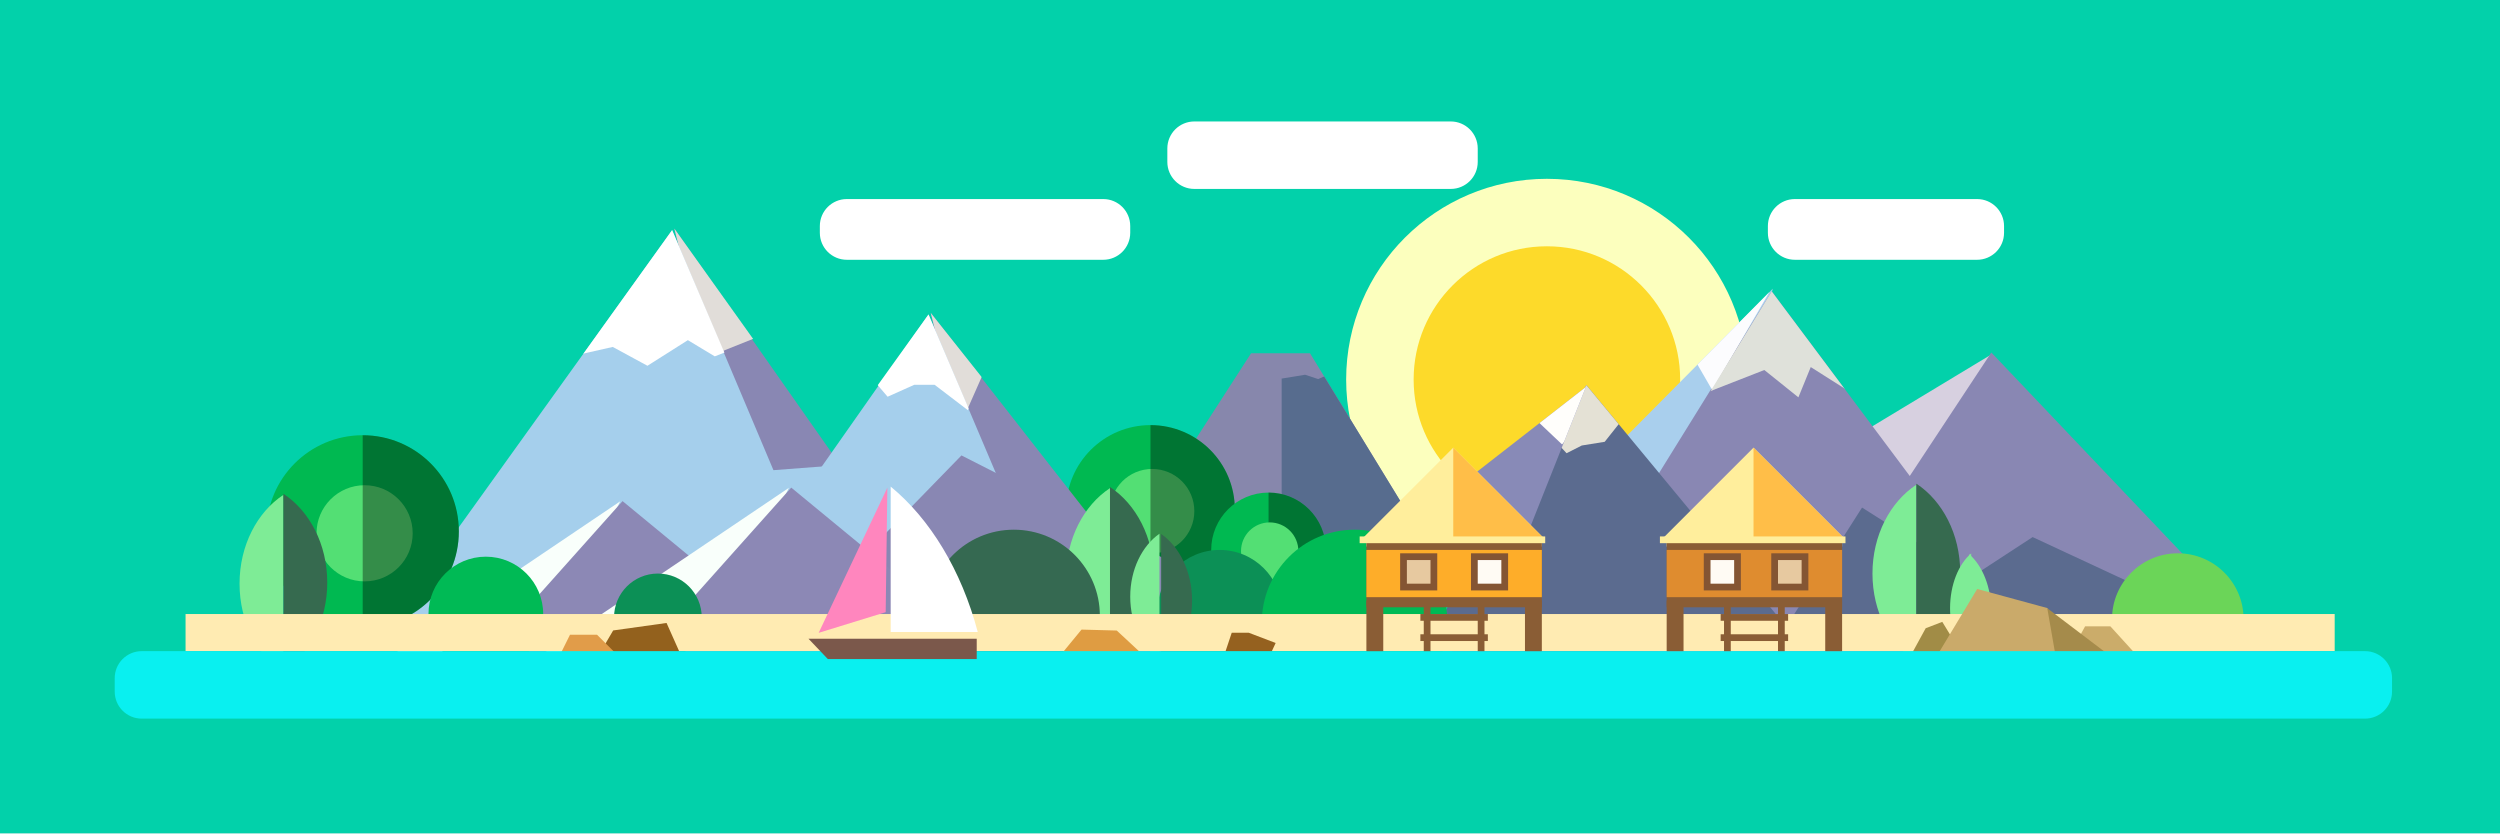
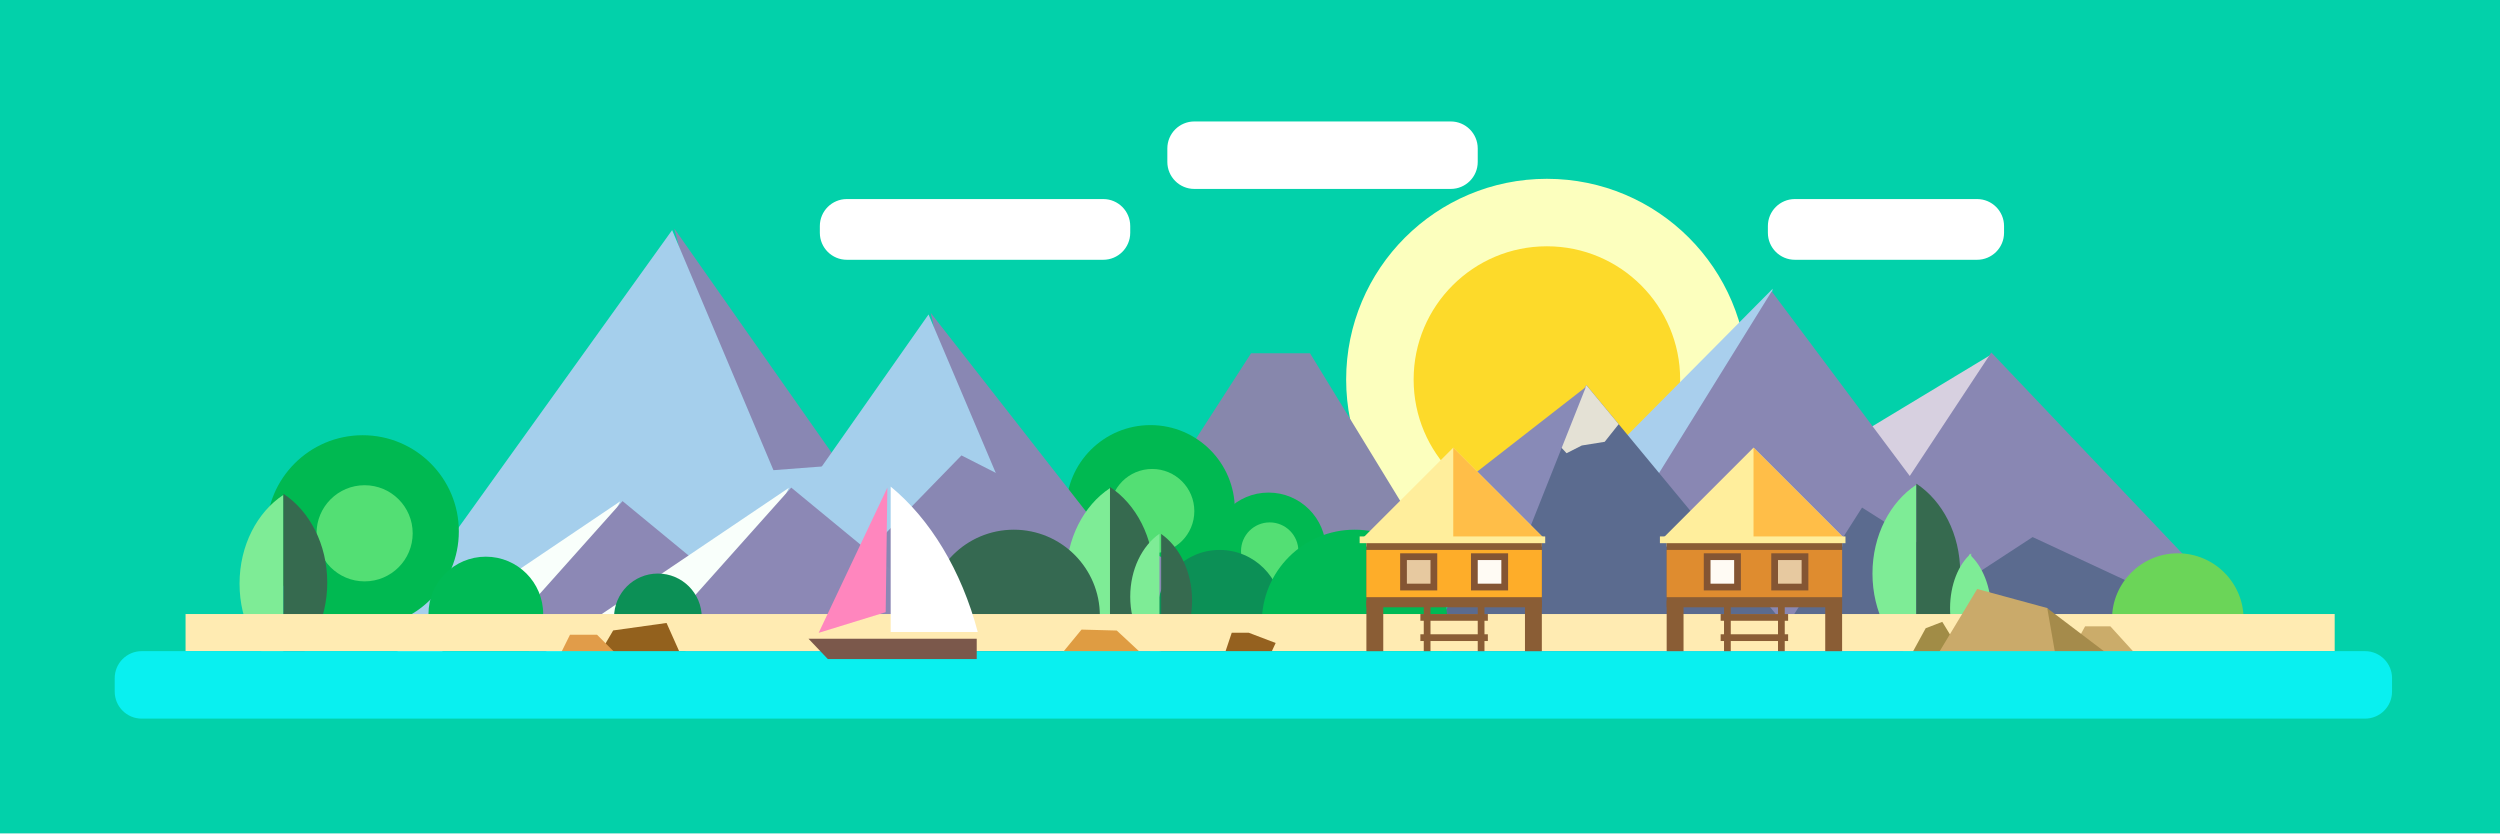
- <svg xmlns="http://www.w3.org/2000/svg" xmlns:xlink="http://www.w3.org/1999/xlink" width="741px" height="247px" viewBox="0 0 741 247" version="1.1">
+ <svg xmlns="http://www.w3.org/2000/svg" xmlns:xlink="http://www.w3.org/1999/xlink" width="741" height="247" viewBox="0 0 741 247">
  <defs>
-     <path id="path-1" d="M0.799,64.332 L41.824,0.706 L59.287,0.706 L103.104,72.406 L0.799,64.332 Z" />
-     <circle id="path-3" cx="25" cy="25" r="25" />
-     <path id="path-5" d="M0.876,0.752 L102.248,142.717 L37.685,147.069 L0.876,0.752 Z" />
-     <path id="path-7" d="M87.215,0.205 L157.831,165.657 L0.376,121.172 L87.215,0.205 Z" />
-     <path id="path-9" d="M0.876,0.752 L101.528,127.528 L37.685,147.069 L0.876,0.752 Z" />
-     <path id="path-11" d="M87.215,0.205 L157.831,165.657 L0.376,121.172 L87.215,0.205 Z" />
-     <path id="path-13" d="M53.444,0.568 L11.088,73.299 L0.472,53.983 L53.444,0.568 Z" />
-     <path id="path-15" d="M0.999,78.932 L49.129,0.359 L90.053,55.083 L114.226,18.48 L204.042,113.009 L0.999,78.932 Z" />
-     <path id="path-17" d="M51.059,0.691 L26.618,62.199 L0.209,40.289 L51.059,0.691 Z" />
-     <circle id="path-19" cx="28.5" cy="28.5" r="28.5" />
-     <circle id="path-21" cx="17" cy="17" r="17" />
+     <path id="a" d="M.8 64.332L41.823.706h17.463l43.817 71.7L.8 64.332z" />
+     <circle id="c" cx="25" cy="25" r="25" />
+     <path id="e" d="M.876.752l101.372 141.965-64.563 4.352L.875.75z" />
+     <path id="g" d="M87.215.205l70.616 165.452L.377 121.172 87.216.205z" />
+     <path id="i" d="M.876.752l100.652 126.776-63.843 19.54L.875.753z" />
+     <path id="k" d="M87.215.205l70.616 165.452L.377 121.172 87.216.205z" />
+     <path id="m" d="M53.444.568l-42.356 72.73L.472 53.984 53.444.568z" />
+     <path id="o" d="M1 78.932L49.13.36l40.923 54.723 24.173-36.603 89.816 94.53L1 78.93z" />
+     <path id="q" d="M51.06.69L26.617 62.2.208 40.29 51.06.69z" />
+     <circle id="s" cx="28.5" cy="28.5" r="28.5" />
+     <circle id="u" cx="17" cy="17" r="17" />
  </defs>
-   <g id="Page-1" stroke="none" stroke-width="1" fill="none" fill-rule="evenodd">
-     <g id="picture">
-       <rect id="bg" fill="#02D1AA" x="0" y="0" width="741" height="247" />
-       <circle id="Oval-25" stroke="#FCFFBE" stroke-width="20" fill="#FDDA2A" cx="458.5" cy="112.5" r="49.5" />
-       <g id="vulkan" transform="translate(329, 104)">
-         <path d="M0.799,64.332 L41.824,0.706 L59.287,0.706 L103.104,72.406 L0.799,64.332 Z" id="Path-48" fill="#8787AC" />
-         <g id="Path-49">
-           <mask id="mask-2" fill="white">
-             <use xlink:href="#path-1" />
+   <g fill="none" fill-rule="evenodd">
+     <g>
+       <path fill="#02D1AA" d="M0 0h741v247H0z" />
+       <circle stroke="#FCFFBE" stroke-width="20" fill="#FDDA2A" cx="458.5" cy="112.5" r="49.5" />
+       <g>
+         <path d="M329.8 168.332l41.024-63.626h17.463l43.817 71.7-102.305-8.074z" fill="#8787AC" />
+         <g transform="translate(329 104)">
+           <mask id="b">
+             <use xlink:href="#a" />
          </mask>
-           <use id="Mask" xlink:href="#path-1" />
-           <path d="M50.879,8.21 L50.879,81.53 L134.382,68.404 L103.179,-10.303 L61.717,8.36 L57.831,7.071 L50.879,8.21 Z" fill="#576C8E" mask="url(#mask-2)" />
-         </g>
-       </g>
-       <g id="centered-tree" transform="translate(316, 126)">
+           <use id="Mask" xlink:href="#a" />
+           <path d="M50.88 8.21v73.32l83.502-13.126-31.203-78.707L61.716 8.36 57.83 7.07l-6.95 1.14z" fill="#576C8E" mask="url(#b)" />
+         </g>
+       </g>
+       <g id="centered-tree" transform="translate(316 126)">
        <circle id="Oval-8" fill="#00B951" cx="25" cy="25" r="25" />
        <circle id="Oval-9" fill="#53DF74" cx="25.5" cy="25.5" r="12.5" />
        <g id="Rectangle-4">
-           <mask id="mask-4" fill="white">
-             <use xlink:href="#path-3" />
+           <mask id="d">
+             <use xlink:href="#c" />
          </mask>
-           <use id="Mask" xlink:href="#path-3" />
-           <rect opacity="0.37" fill="#000000" mask="url(#mask-4)" x="25" y="-7" width="45" height="63" />
-         </g>
-       </g>
-       <g id="mountains" transform="translate(109, 67)">
-         <g id="mountain" transform="translate(3, 0)">
-           <path d="M87.876,0.752 L181.581,134.29 L121.676,134.29 L87.876,0.752 Z" id="Path-20" fill="#8987B3" />
-           <g id="Path-21" transform="translate(87, 0)">
-             <mask id="mask-6" fill="white">
-               <use xlink:href="#path-5" />
-             </mask>
-             <use id="Mask" xlink:href="#path-5" />
-             <path d="M5.845,40.782 L33.56,29.716 L-11.908,-17.716 L5.845,40.782 Z" fill="#E1DDD9" mask="url(#mask-6)" />
-           </g>
-           <path d="M87.215,1.205 L144.464,136.834 L0.376,122.172 L87.215,1.205 Z" id="Path-17" fill="#A5CFEC" />
-           <g id="Path-18" transform="translate(0, 1)">
-             <mask id="mask-8" fill="white">
-               <use xlink:href="#path-7" />
-             </mask>
-             <use id="Mask" xlink:href="#path-7" />
-             <path d="M49.351,39.411 L69.62,34.833 L79.906,40.416 L91.881,32.821 L99.856,37.625 L128.679,26.182 L93.771,-15.319 L49.351,39.411 Z" fill="#FFFFFF" mask="url(#mask-8)" />
-           </g>
-         </g>
-         <g id="mountain" transform="translate(79, 25)">
-           <path d="M87.876,0.752 L171.117,107.234 L112.107,112.446 L87.876,0.752 Z" id="Path-20" fill="#8987B3" />
-           <g id="Path-21" transform="translate(87, 0)">
-             <mask id="mask-10" fill="white">
-               <use xlink:href="#path-9" />
-             </mask>
-             <use id="Mask" xlink:href="#path-9" />
-             <path d="M5.953,42.401 L21.014,8.328 L-11.908,-17.716 L5.953,42.401 Z" fill="#E1DDD9" mask="url(#mask-10)" />
-           </g>
-           <path d="M87.215,1.205 L133.088,109.311 L11.337,109.311 L87.215,1.205 Z" id="Path-17" fill="#A5CFEC" />
-           <g id="Path-18" transform="translate(0, 1)">
-             <mask id="mask-12" fill="white">
-               <use xlink:href="#path-11" />
-             </mask>
-             <use id="Mask" xlink:href="#path-11" />
-             <path d="M64.354,12.046 L75.09,24.592 L82.992,21.05 L89.015,21.05 L98.862,28.566 L107.964,12.046 L93.771,-15.319 L64.354,12.046 Z" fill="#FFFFFF" mask="url(#mask-12)" />
-           </g>
-         </g>
-         <g id="mountain" transform="translate(61, 67)">
-           <path d="M113.582,1.206 L53.007,5.835 L0.488,56.666 L81.776,58.345 L113.582,1.206 Z" id="Path-29" fill="#A5CFEC" />
-           <path d="M114.977,0.987 L178.638,33.367 L204.639,51.617 L67.1,50.178 L114.977,0.987 Z" id="Path-30" fill="#8987B3" />
-         </g>
-         <g id="mountain" transform="translate(0, 81)">
-           <path d="M74.822,0.592 L0.833,50.497 L48.479,55.438 L74.822,0.592 Z" id="Path-32" fill="#F9FFFB" />
-           <path d="M75.523,0.527 L29.247,52.355 L137.776,51.805 L75.523,0.527 Z" id="Path-31" fill="#8C88B5" />
-         </g>
-         <g id="mountain" transform="translate(50, 77)">
-           <path d="M74.822,0.592 L0.833,50.497 L48.479,55.438 L74.822,0.592 Z" id="Path-32" fill="#F9FFFB" />
-           <path d="M75.523,0.527 L29.247,52.355 L137.776,51.805 L75.523,0.527 Z" id="Path-31" fill="#8C88B5" />
-         </g>
-         <g id="mountain" transform="translate(339, 18)">
-           <path d="M77.444,0.568 L59.412,77.073 L24.472,53.983 L77.444,0.568 Z" id="Path-43" fill="#A9CFED" />
-           <path d="M142.43,19.942 L120.278,73.784 L87.221,53.273 L142.43,19.942 Z" id="Path-42" fill="#D7D0E0" />
-           <path d="M0.618,124.766 L77.129,1.359 L118.053,56.083 L142.226,19.48 L232.042,114.009 L0.618,124.766 Z" id="Path-41" fill="#8987B3" />
-           <g id="Path-47" transform="translate(23, 1)">
-             <mask id="mask-14" fill="white">
-               <use xlink:href="#path-13" />
-             </mask>
-             <use id="Mask" xlink:href="#path-13" />
-             <path d="M30.364,19.002 L39.355,34.556 L85.796,-10.227 L29.204,-5.305 L30.364,19.002 Z" fill="#FCFCFE" mask="url(#mask-14)" />
-           </g>
-           <g id="Path-45" transform="translate(28, 1)">
-             <mask id="mask-16" fill="white">
-               <use xlink:href="#path-15" />
-             </mask>
-             <use id="Mask" xlink:href="#path-15" />
-             <path d="M27.542,31.258 L46.941,23.673 L57.045,31.772 L60.704,22.798 L74.054,31.258 L41.816,-9.335 L27.542,31.258 Z" fill="#DFE1DA" mask="url(#mask-16)" />
-           </g>
-         </g>
-         <g id="mountain" transform="translate(310, 47)">
-           <path d="M6.719,71.333 L51.205,0.156 L110.443,71.74 L132.909,36.44 L165.354,57.021 L183.466,45.191 L249.46,75.888 L12,80.037 L6.719,71.333 Z" id="Path-35" fill="#5B6B8F" />
-           <path d="M41.305,15.995 L51.205,0.156 L60.778,11.725 L56.637,16.949 L49.843,18.045 L45.331,20.335 L41.305,15.995 Z" id="Path-36" fill="#E4E1D5" />
-           <path d="M51.059,0.691 L26.618,62.199 L0.209,40.289 L51.059,0.691 Z" id="Path-39" fill="#888AB7" />
-           <g id="Path-40">
-             <mask id="mask-18" fill="white">
-               <use xlink:href="#path-17" />
-             </mask>
-             <use id="Mask" xlink:href="#path-17" />
-             <path d="M33.968,8.243 L43.992,17.73 L61.117,-2.827 L47.563,-5.51 L33.968,8.243 Z" fill="#FFFEFB" mask="url(#mask-18)" />
-           </g>
-         </g>
-       </g>
-       <g id="trees" transform="translate(71, 129)">
-         <g id="centered-tree-2" transform="translate(8, 0)">
+           <use id="Mask" xlink:href="#c" />
+           <path opacity=".37" fill="#000" mask="url(#d)" d="M25-7h45v63H25z" />
+         </g>
+       </g>
+       <g>
+         <g id="mountain">
+           <path d="M199.876 67.752L293.58 201.29h-59.904l-33.8-133.538z" id="Path-20" fill="#8987B3" />
+           <g id="Path-21" transform="translate(199 67)">
+             <mask id="f">
+               <use xlink:href="#e" />
+             </mask>
+             <use id="Mask" xlink:href="#e" />
+             <path d="M5.845 40.782L33.56 29.716l-45.468-47.432L5.845 40.782z" fill="#E1DDD9" mask="url(#f)" />
+           </g>
+           <path d="M199.215 68.205l57.25 135.63-144.09-14.663 86.84-120.967z" id="Path-17" fill="#A5CFEC" />
+           <g id="Path-18" transform="translate(112 68)">
+             <mask id="h">
+               <use xlink:href="#g" />
+             </mask>
+             <use id="Mask" xlink:href="#g" />
+             <path d="M49.35 39.41l20.27-4.577 10.286 5.583L91.88 32.82l7.976 4.805 28.823-11.443-34.91-41.5-44.42 54.73z" fill="#fff" mask="url(#h)" />
+           </g>
+         </g>
+         <g id="mountain">
+           <path d="M275.876 92.752l83.24 106.482-59.01 5.212-24.23-111.694z" fill="#8987B3" />
+           <g transform="translate(275 92)">
+             <mask id="j">
+               <use xlink:href="#i" />
+             </mask>
+             <use id="Mask" xlink:href="#i" />
+             <path d="M5.953 42.4L21.013 8.33l-32.92-26.044L5.952 42.4z" fill="#E1DDD9" mask="url(#j)" />
+           </g>
+           <path d="M275.215 93.205l45.873 108.106h-121.75l75.877-108.105z" fill="#A5CFEC" />
+           <g transform="translate(188 93)">
+             <mask id="l">
+               <use xlink:href="#k" />
+             </mask>
+             <use id="Mask" xlink:href="#k" />
+             <path d="M64.354 12.046L75.09 24.592l7.902-3.542h6.023l9.847 7.516 9.102-16.52L93.77-15.32 64.355 12.047z" fill="#fff" mask="url(#l)" />
+           </g>
+         </g>
+         <g id="mountain">
+           <path d="M283.582 135.206l-60.575 4.63-52.52 50.83 81.29 1.68 31.805-57.14z" fill="#A5CFEC" />
+           <path d="M284.977 134.987l63.66 32.38 26.002 18.25-137.54-1.44 47.877-49.19z" fill="#8987B3" />
+         </g>
+         <g id="mountain">
+           <path d="M183.822 148.592l-73.99 49.905 47.647 4.94 26.342-54.845z" id="Path-32" fill="#F9FFFB" />
+           <path d="M184.523 148.527l-46.276 51.828 108.53-.55-62.254-51.278z" id="Path-31" fill="#8C88B5" />
+         </g>
+         <g id="mountain">
+           <path d="M233.822 144.592l-73.99 49.905 47.647 4.94 26.342-54.845z" fill="#F9FFFB" />
+           <path d="M234.523 144.527l-46.276 51.828 108.53-.55-62.254-51.278z" fill="#8C88B5" />
+         </g>
+         <g id="mountain">
+           <path d="M525.444 85.568l-18.032 76.505-34.94-23.09 52.972-53.415z" fill="#A9CFED" />
+           <path d="M590.43 104.942l-22.152 53.842-33.057-20.51 55.21-33.332z" fill="#D7D0E0" />
+           <path d="M448.618 209.766l76.51-123.407 40.925 54.723 24.173-36.603 89.816 94.53-231.424 10.756z" fill="#8987B3" />
+           <g transform="translate(471 86)">
+             <mask id="n">
+               <use xlink:href="#m" />
+             </mask>
+             <use id="Mask" xlink:href="#m" />
+             <path d="M30.364 19.002l8.99 15.554 46.442-44.783-56.592 4.922 1.16 24.307z" fill="#FCFCFE" mask="url(#n)" />
+           </g>
+           <g transform="translate(476 86)">
+             <mask id="p">
+               <use xlink:href="#o" />
+             </mask>
+             <use id="Mask" xlink:href="#o" />
+             <path d="M27.542 31.258l19.4-7.585 10.103 8.1 3.66-8.975 13.35 8.46-32.24-40.593-14.273 40.593z" fill="#DFE1DA" mask="url(#p)" />
+           </g>
+         </g>
+         <g>
+           <path d="M425.72 185.333l44.485-71.177 59.238 71.584 22.466-35.3 32.444 20.58 18.112-11.83 65.994 30.698-237.46 4.15-5.28-8.705z" fill="#5B6B8F" />
+           <path d="M460.305 129.995l9.9-15.84 9.573 11.57-4.14 5.224-6.795 1.095-4.512 2.29-4.025-4.34z" fill="#E4E1D5" />
+           <path d="M470.06 114.69l-24.442 61.51-26.41-21.91 50.85-39.6z" fill="#888AB7" />
+           <g transform="translate(109 67) translate(310 47)">
+             <mask id="r">
+               <use xlink:href="#q" />
+             </mask>
+             <use id="Mask" xlink:href="#q" />
+             <path d="M33.968 8.243l10.024 9.487L61.117-2.827 47.563-5.51 33.968 8.243z" fill="#FFFEFB" mask="url(#r)" />
+           </g>
+         </g>
+       </g>
+       <g transform="translate(71 129)">
+         <g transform="translate(8)">
          <circle id="Oval-8" fill="#00B951" cx="28.5" cy="28.5" r="28.5" />
          <circle id="Oval-9" fill="#53DF74" cx="29.07" cy="29.07" r="14.25" />
          <g id="Rectangle-4">
-             <mask id="mask-20" fill="white">
-               <use xlink:href="#path-19" />
-             </mask>
-             <use id="Mask" xlink:href="#path-19" />
-             <rect opacity="0.37" fill="#000000" mask="url(#mask-20)" x="28.5" y="-7.98" width="51.3" height="71.82" />
-           </g>
-         </g>
-         <g id="centered-tree" transform="translate(288, 17)">
-           <circle id="Oval-8" fill="#00B951" cx="17" cy="17" r="17" />
-           <g id="Rectangle-4">
-             <mask id="mask-22" fill="white">
-               <use xlink:href="#path-21" />
-             </mask>
-             <use id="Mask" xlink:href="#path-21" />
-             <rect opacity="0.37" fill="#000000" mask="url(#mask-22)" x="17" y="-4.76" width="30.6" height="42.84" />
-           </g>
-           <circle id="Oval-9" fill="#53DF74" cx="17.34" cy="17.34" r="8.5" />
+             <mask id="t">
+               <use xlink:href="#s" />
+             </mask>
+             <use id="Mask" xlink:href="#s" />
+             <path opacity=".37" fill="#000" mask="url(#t)" d="M28.5-7.98h51.3v71.82H28.5z" />
+           </g>
+         </g>
+         <g transform="translate(288 17)">
+           <circle fill="#00B951" cx="17" cy="17" r="17" />
+           <g>
+             <mask id="v">
+               <use xlink:href="#u" />
+             </mask>
+             <use xlink:href="#u" />
+             <path opacity=".37" fill="#000" mask="url(#v)" d="M17-4.76h30.6v42.84H17z" />
+           </g>
+           <circle fill="#53DF74" cx="17.34" cy="17.34" r="8.5" />
        </g>
        <circle id="tree" fill="#00BA55" cx="73" cy="53" r="17" />
        <circle id="tree" fill="#0C9056" cx="124" cy="54" r="13" />
        <circle id="tree" fill="#6BD558" cx="574.5" cy="54.5" r="19.5" />
        <circle id="tree" fill="#0C9056" cx="290.5" cy="52.5" r="18.5" />
        <circle id="tree" fill="#00BA55" cx="330.5" cy="55.5" r="27.5" />
-         <g id="oval-tree" transform="translate(0, 17)">
-           <path d="M13,0.676 C5.253,5.772 0,15.65 0,27 C0,38.35 5.253,48.228 13,53.324 L13,0.676 Z" id="Oval-17" fill="#7EEC96" />
-           <path d="M26,0.351 C18.253,5.447 13,15.325 13,26.676 C13,38.026 18.253,47.904 26,53 L26,0.351 Z" id="Oval-18" fill="#366A4F" transform="translate(19.5, 26.67553) rotate(-180) translate(-19.5, -26.67553) " />
-         </g>
-         <g id="oval-tree" transform="translate(245, 15)">
-           <path d="M13,0.676 C5.253,5.772 0,15.65 0,27 C0,38.35 5.253,48.228 13,53.324 L13,0.676 Z" id="Oval-17" fill="#7EEC96" />
-           <path d="M26,0.351 C18.253,5.447 13,15.325 13,26.676 C13,38.026 18.253,47.904 26,53 L26,0.351 Z" id="Oval-18" fill="#366A4F" transform="translate(19.5, 26.67553) rotate(-180) translate(-19.5, -26.67553) " />
-         </g>
-         <g id="oval-tree" transform="translate(484, 14)">
-           <path d="M13,0.676 C5.253,5.772 0,15.65 0,27 C0,38.35 5.253,48.228 13,53.324 L13,0.676 Z" id="Oval-17" fill="#7EEC96" />
-           <path d="M26,0.351 C18.253,5.447 13,15.325 13,26.676 C13,38.026 18.253,47.904 26,53 L26,0.351 Z" id="Oval-18" fill="#366A4F" transform="translate(19.5, 26.67553) rotate(-180) translate(-19.5, -26.67553) " />
-         </g>
-         <g id="oval-tree" transform="translate(264, 29)">
-           <path d="M8.667,0.188 C3.502,3.802 0,10.806 0,18.855 C0,26.903 3.502,33.907 8.667,37.521 L8.667,0.188 Z" id="Oval-17" fill="#7EEC96" />
-           <path d="M9.167,39.75 C14.63,35.928 18.333,28.519 18.333,20.007 C18.333,11.494 14.63,4.086 9.167,0.263 L9.167,39.75 L9.167,39.75 Z" id="Oval-18" fill="#366A4F" />
-         </g>
-         <g id="oval-tree-2" transform="translate(507, 35)" fill="#7EEC96">
-           <path d="M6.259,0.036 C2.529,3.186 0,9.293 0,16.309 C0,23.326 2.529,29.432 6.259,32.582 L6.259,0.036 Z" id="Oval-17" />
-           <path d="M5.62,34.654 C9.566,31.322 12.241,24.863 12.241,17.442 C12.241,10.02 9.566,3.562 5.62,0.23 L5.62,34.654 L5.62,34.654 Z" id="Oval-18" />
-         </g>
-         <circle id="tree" fill="#356951" cx="229.5" cy="53.5" r="25.5" />
-       </g>
-       <rect id="sand" fill="#FFEBB2" x="55" y="182" width="637" height="11" />
-       <g id="stones" transform="translate(165, 174)">
-         <path d="M400.066,22.646 L405.774,12.209 L410.692,10.317 L418.719,23.475 L400.066,22.646 Z" id="stone" fill="#A18C46" />
-         <path d="M11.894,21.133 L16.744,12.864 L32.567,10.648 L38.023,22.885 L11.894,21.133 Z" id="stone" fill="#93611D" />
-         <path d="M0.246,21.594 L3.949,14.134 L11.958,14.134 L18.489,20.666 L0.246,21.594 Z" id="stone" fill="#E19C49" />
-         <path d="M148.605,21.065 L155.567,12.609 L166.011,12.892 L178.336,24.347 L148.605,21.065 Z" id="stone" fill="#DF9C42" />
-         <path d="M197.825,20.311 L200.084,13.548 L205.141,13.548 L213.105,16.581 L209.717,23.885 L197.825,20.311 Z" id="Path-6" fill="#95611F" />
-         <path d="M446.654,23.273 L453.02,11.652 L460.52,11.652 L470.497,22.623 L446.654,23.273 Z" id="Path-8" fill="#CBAC6A" />
-         <g id="shadowed-stone" transform="translate(406, 0)">
-           <path d="M0.574,24.585 L15.04,0.572 L35.904,6.254 L42.235,25.788 L0.574,24.585 Z" id="Path-9" fill="#CAAA6A" />
-           <path d="M35.811,6.278 L55.815,21.456 L38.164,19.769 L35.811,6.278 Z" id="Path-10" fill="#A58B4B" />
-         </g>
-       </g>
-       <rect id="sea" fill="#09F0F0" x="34" y="193" width="675" height="20" rx="8" />
-       <g id="ship" transform="translate(239, 144)">
-         <path d="M3.652,43.572 L24.015,0.551 L23.516,37.451 L3.652,43.572 Z" id="Path-1" fill="#FF86BE" />
-         <path d="M0.642,45.326 L50.501,45.326 L50.501,51.357 L6.379,51.357 L0.642,45.326 Z" id="Path-3" fill="#7B584B" />
-         <path d="M50.805,43.321 C45.968,25.044 36.693,9.821 25,0.23 L25,43.321 L50.805,43.321 Z" id="Oval-1" fill="#FFFFFF" />
-       </g>
-       <g id="house" transform="translate(403, 132)">
+         <g id="oval-tree">
+           <path d="M13 17.676C5.253 22.772 0 32.65 0 44c0 11.35 5.253 21.228 13 26.324V17.676z" id="Oval-17" fill="#7EEC96" />
+           <path d="M13 70c7.747-5.095 13-14.973 13-26.324 0-11.35-5.253-21.228-13-26.324v52.65z" id="Oval-18" fill="#366A4F" />
+         </g>
+         <g id="oval-tree">
+           <path d="M258 15.676C250.253 20.772 245 30.65 245 42c0 11.35 5.253 21.228 13 26.324V15.676z" id="Oval-17" fill="#7EEC96" />
+           <path d="M258 68c7.747-5.095 13-14.973 13-26.324 0-11.35-5.253-21.228-13-26.324v52.65z" id="Oval-18" fill="#366A4F" />
+         </g>
+         <g id="oval-tree">
+           <path d="M497 14.676C489.253 19.772 484 29.65 484 41c0 11.35 5.253 21.228 13 26.324V14.676z" id="Oval-17" fill="#7EEC96" />
+           <path d="M497 67c7.747-5.095 13-14.973 13-26.324 0-11.35-5.253-21.228-13-26.324v52.65z" id="Oval-18" fill="#366A4F" />
+         </g>
+         <g>
+           <path d="M272.667 29.188C267.502 32.802 264 39.806 264 47.855c0 8.048 3.502 15.052 8.667 18.666V29.19z" id="Oval-17" fill="#7EEC96" />
+           <path d="M273.167 68.75c5.463-3.822 9.166-11.23 9.166-19.743 0-8.513-3.703-15.92-9.166-19.744V68.75z" id="Oval-18" fill="#366A4F" />
+         </g>
+         <g fill="#7EEC96">
+           <path d="M513.26 35.036c-3.73 3.15-6.26 9.257-6.26 16.273s2.53 13.122 6.26 16.272V35.036z" />
+           <path d="M512.62 69.654c3.946-3.332 6.62-9.79 6.62-17.212 0-7.422-2.674-13.88-6.62-17.212v34.424z" />
+         </g>
+         <circle fill="#356951" cx="229.5" cy="53.5" r="25.5" />
+       </g>
+       <path fill="#FFEBB2" d="M55 182h637v11H55z" />
+       <g>
+         <path d="M565.066 196.646l5.708-10.437 4.918-1.893 8.027 13.158-18.654-.83z" id="stone" fill="#A18C46" />
+         <path d="M176.894 195.133l4.85-8.27 15.823-2.215 5.456 12.237-26.13-1.752z" id="stone" fill="#93611D" />
+         <path d="M165.246 195.594l3.703-7.46h8.008l6.53 6.532-18.242.928z" id="stone" fill="#E19C49" />
+         <path d="M313.605 195.065l6.962-8.456 10.444.282 12.326 11.455-29.73-3.282z" fill="#DF9C42" />
+         <path d="M362.825 194.31l2.26-6.762h5.056l7.965 3.033-3.388 7.305-11.892-3.574z" fill="#95611F" />
+         <path d="M611.654 197.273l6.366-11.62h7.5l9.977 10.97-23.843.65z" fill="#CBAC6A" />
+         <g>
+           <path d="M571.574 198.585l14.466-24.013 20.864 5.682 6.33 19.534-41.66-1.203z" fill="#CAAA6A" />
+           <path d="M606.81 180.278l20.005 15.178-17.65-1.687-2.354-13.492z" fill="#A58B4B" />
+         </g>
+       </g>
+       <rect fill="#09F0F0" x="34" y="193" width="675" height="20" rx="8" />
+       <g>
+         <path d="M242.652 187.572l20.363-43.02-.5 36.9-19.863 6.12z" fill="#FF86BE" />
+         <path d="M239.642 189.326h49.86v6.03h-44.123l-5.738-6.03z" fill="#7B584B" />
+         <path d="M289.805 187.32c-4.837-18.276-14.112-33.5-25.805-43.09v43.09h25.805z" fill="#fff" />
+       </g>
+       <g id="house">
        <g id="roof">
-           <path d="M0.465,27.958 L27.746,0.677 L54.891,27.822 L0.465,27.958 Z" id="Path-13" fill="#FFEE9C" />
-           <path d="M27.746,27.822 L27.746,0.677 L54.891,27.822 L27.746,27.822 Z" id="Path-14" fill="#FFBE48" />
-           <rect id="Rectangle-15" fill="#FFEE9C" x="0" y="27" width="55" height="2" />
-           <rect id="Rectangle-23" fill="#FFEE9C" x="2" y="28" width="52" height="2" />
-         </g>
-         <g id="walls" transform="translate(2, 29)">
-           <rect id="Rectangle-16" fill="#8A5D35" x="0" y="0" width="52" height="19" />
-           <rect id="Rectangle-17" fill="#8A5D35" x="0" y="17" width="5" height="15" />
-           <rect id="Rectangle-18" fill="#8A5D35" x="47" y="17" width="5" height="15" />
-           <rect id="Rectangle-24" fill="#FEAD29" x="0" y="2" width="52" height="14" />
-         </g>
-         <g id="window" transform="translate(12, 32)">
-           <rect id="Rectangle-25" fill="#845533" x="0" y="0" width="11" height="11" />
-           <rect id="Rectangle-26" fill="#E7C9A0" x="2" y="2" width="7" height="7" />
-         </g>
-         <g id="window" transform="translate(33, 32)">
-           <rect id="Rectangle-25" fill="#845533" x="0" y="0" width="11" height="11" />
-           <rect id="Rectangle-26" fill="#FFFBF4" x="2" y="2" width="7" height="7" />
-         </g>
-         <g id="stairs" transform="translate(18, 47)" fill="#8A5D35">
-           <rect id="Rectangle-19" x="1" y="0" width="2" height="14" />
-           <rect id="Rectangle-21" x="0" y="3" width="20" height="2" />
-           <rect id="Rectangle-22" x="0" y="9" width="20" height="2" />
-           <rect id="Rectangle-20" x="17" y="0" width="2" height="14" />
-         </g>
-       </g>
-       <g id="house" transform="translate(492, 132)">
-         <g id="roof">
-           <path d="M0.465,27.958 L27.746,0.677 L54.891,27.822 L0.465,27.958 Z" id="Path-13" fill="#FFEE9C" />
-           <path d="M27.746,27.822 L27.746,0.677 L54.891,27.822 L27.746,27.822 Z" id="Path-14" fill="#FFBE48" />
-           <rect id="Rectangle-15" fill="#FFEE9C" x="0" y="27" width="55" height="2" />
-           <rect id="Rectangle-23" fill="#FFEE9C" x="2" y="28" width="52" height="2" />
-         </g>
-         <g id="walls" transform="translate(2, 29)">
-           <rect id="Rectangle-16" fill="#8A5D35" x="0" y="0" width="52" height="19" />
-           <rect id="Rectangle-17" fill="#8A5D35" x="0" y="17" width="5" height="15" />
-           <rect id="Rectangle-18" fill="#8A5D35" x="47" y="17" width="5" height="15" />
-           <rect id="Rectangle-24" fill="#DF8C2F" x="0" y="2" width="52" height="14" />
-         </g>
-         <g id="window" transform="translate(33, 32)">
-           <rect id="Rectangle-25" fill="#845533" x="0" y="0" width="11" height="11" />
-           <rect id="Rectangle-26" fill="#E7C9A0" x="2" y="2" width="7" height="7" />
-         </g>
-         <g id="window" transform="translate(13, 32)">
-           <rect id="Rectangle-25" fill="#845533" x="0" y="0" width="11" height="11" />
-           <rect id="Rectangle-26" fill="#FFFBF4" x="2" y="2" width="7" height="7" />
-         </g>
-         <g id="stairs" transform="translate(18, 47)" fill="#8A5D35">
-           <rect id="Rectangle-19" x="1" y="0" width="2" height="14" />
-           <rect id="Rectangle-21" x="0" y="3" width="20" height="2" />
-           <rect id="Rectangle-22" x="0" y="9" width="20" height="2" />
-           <rect id="Rectangle-20" x="17" y="0" width="2" height="14" />
-         </g>
-       </g>
-       <g id="clouds" transform="translate(243, 36)" fill="#FFFFFF">
-         <rect id="Rectangle-43" x="0" y="23" width="92" height="18" rx="8" />
-         <rect id="Rectangle-44" x="103" y="0" width="92" height="20" rx="8" />
-         <rect id="Rectangle-45" x="281" y="23" width="70" height="18" rx="8" />
+           <path d="M403.465 159.958l27.28-27.28 27.146 27.144-54.425.136z" id="Path-13" fill="#FFEE9C" />
+           <path d="M430.746 159.822v-27.145l27.145 27.145h-27.144z" id="Path-14" fill="#FFBE48" />
+           <path id="Rectangle-15" fill="#FFEE9C" d="M403 159h55v2h-55z" />
+           <path id="Rectangle-23" fill="#FFEE9C" d="M405 160h52v2h-52z" />
+         </g>
+         <g id="walls">
+           <path id="Rectangle-16" fill="#8A5D35" d="M405 161h52v19h-52z" />
+           <path id="Rectangle-17" fill="#8A5D35" d="M405 178h5v15h-5z" />
+           <path id="Rectangle-18" fill="#8A5D35" d="M452 178h5v15h-5z" />
+           <path id="Rectangle-24" fill="#FEAD29" d="M405 163h52v14h-52z" />
+         </g>
+         <g id="window">
+           <path id="Rectangle-25" fill="#845533" d="M415 164h11v11h-11z" />
+           <path id="Rectangle-26" fill="#E7C9A0" d="M417 166h7v7h-7z" />
+         </g>
+         <g id="window">
+           <path id="Rectangle-25" fill="#845533" d="M436 164h11v11h-11z" />
+           <path id="Rectangle-26" fill="#FFFBF4" d="M438 166h7v7h-7z" />
+         </g>
+         <g id="stairs" fill="#8A5D35">
+           <path id="Rectangle-19" d="M422 179h2v14h-2z" />
+           <path id="Rectangle-21" d="M421 182h20v2h-20z" />
+           <path id="Rectangle-22" d="M421 188h20v2h-20z" />
+           <path id="Rectangle-20" d="M438 179h2v14h-2z" />
+         </g>
+       </g>
+       <g>
+         <g>
+           <path d="M492.465 159.958l27.28-27.28 27.146 27.144-54.425.136z" fill="#FFEE9C" />
+           <path d="M519.746 159.822v-27.145l27.145 27.145h-27.144z" fill="#FFBE48" />
+           <path fill="#FFEE9C" d="M492 159h55v2h-55z" />
+           <path fill="#FFEE9C" d="M494 160h52v2h-52z" />
+         </g>
+         <g>
+           <path fill="#8A5D35" d="M494 161h52v19h-52z" />
+           <path fill="#8A5D35" d="M494 178h5v15h-5z" />
+           <path fill="#8A5D35" d="M541 178h5v15h-5z" />
+           <path fill="#DF8C2F" d="M494 163h52v14h-52z" />
+         </g>
+         <g id="window">
+           <path id="Rectangle-25" fill="#845533" d="M525 164h11v11h-11z" />
+           <path id="Rectangle-26" fill="#E7C9A0" d="M527 166h7v7h-7z" />
+         </g>
+         <g>
+           <path fill="#845533" d="M505 164h11v11h-11z" />
+           <path fill="#FFFBF4" d="M507 166h7v7h-7z" />
+         </g>
+         <g fill="#8A5D35">
+           <path d="M511 179h2v14h-2z" />
+           <path d="M510 182h20v2h-20z" />
+           <path d="M510 188h20v2h-20z" />
+           <path d="M527 179h2v14h-2z" />
+         </g>
+       </g>
+       <g transform="translate(243 36)" fill="#fff">
+         <rect y="23" width="92" height="18" rx="8" />
+         <rect x="103" width="92" height="20" rx="8" />
+         <rect x="281" y="23" width="70" height="18" rx="8" />
      </g>
    </g>
  </g>
</svg>
